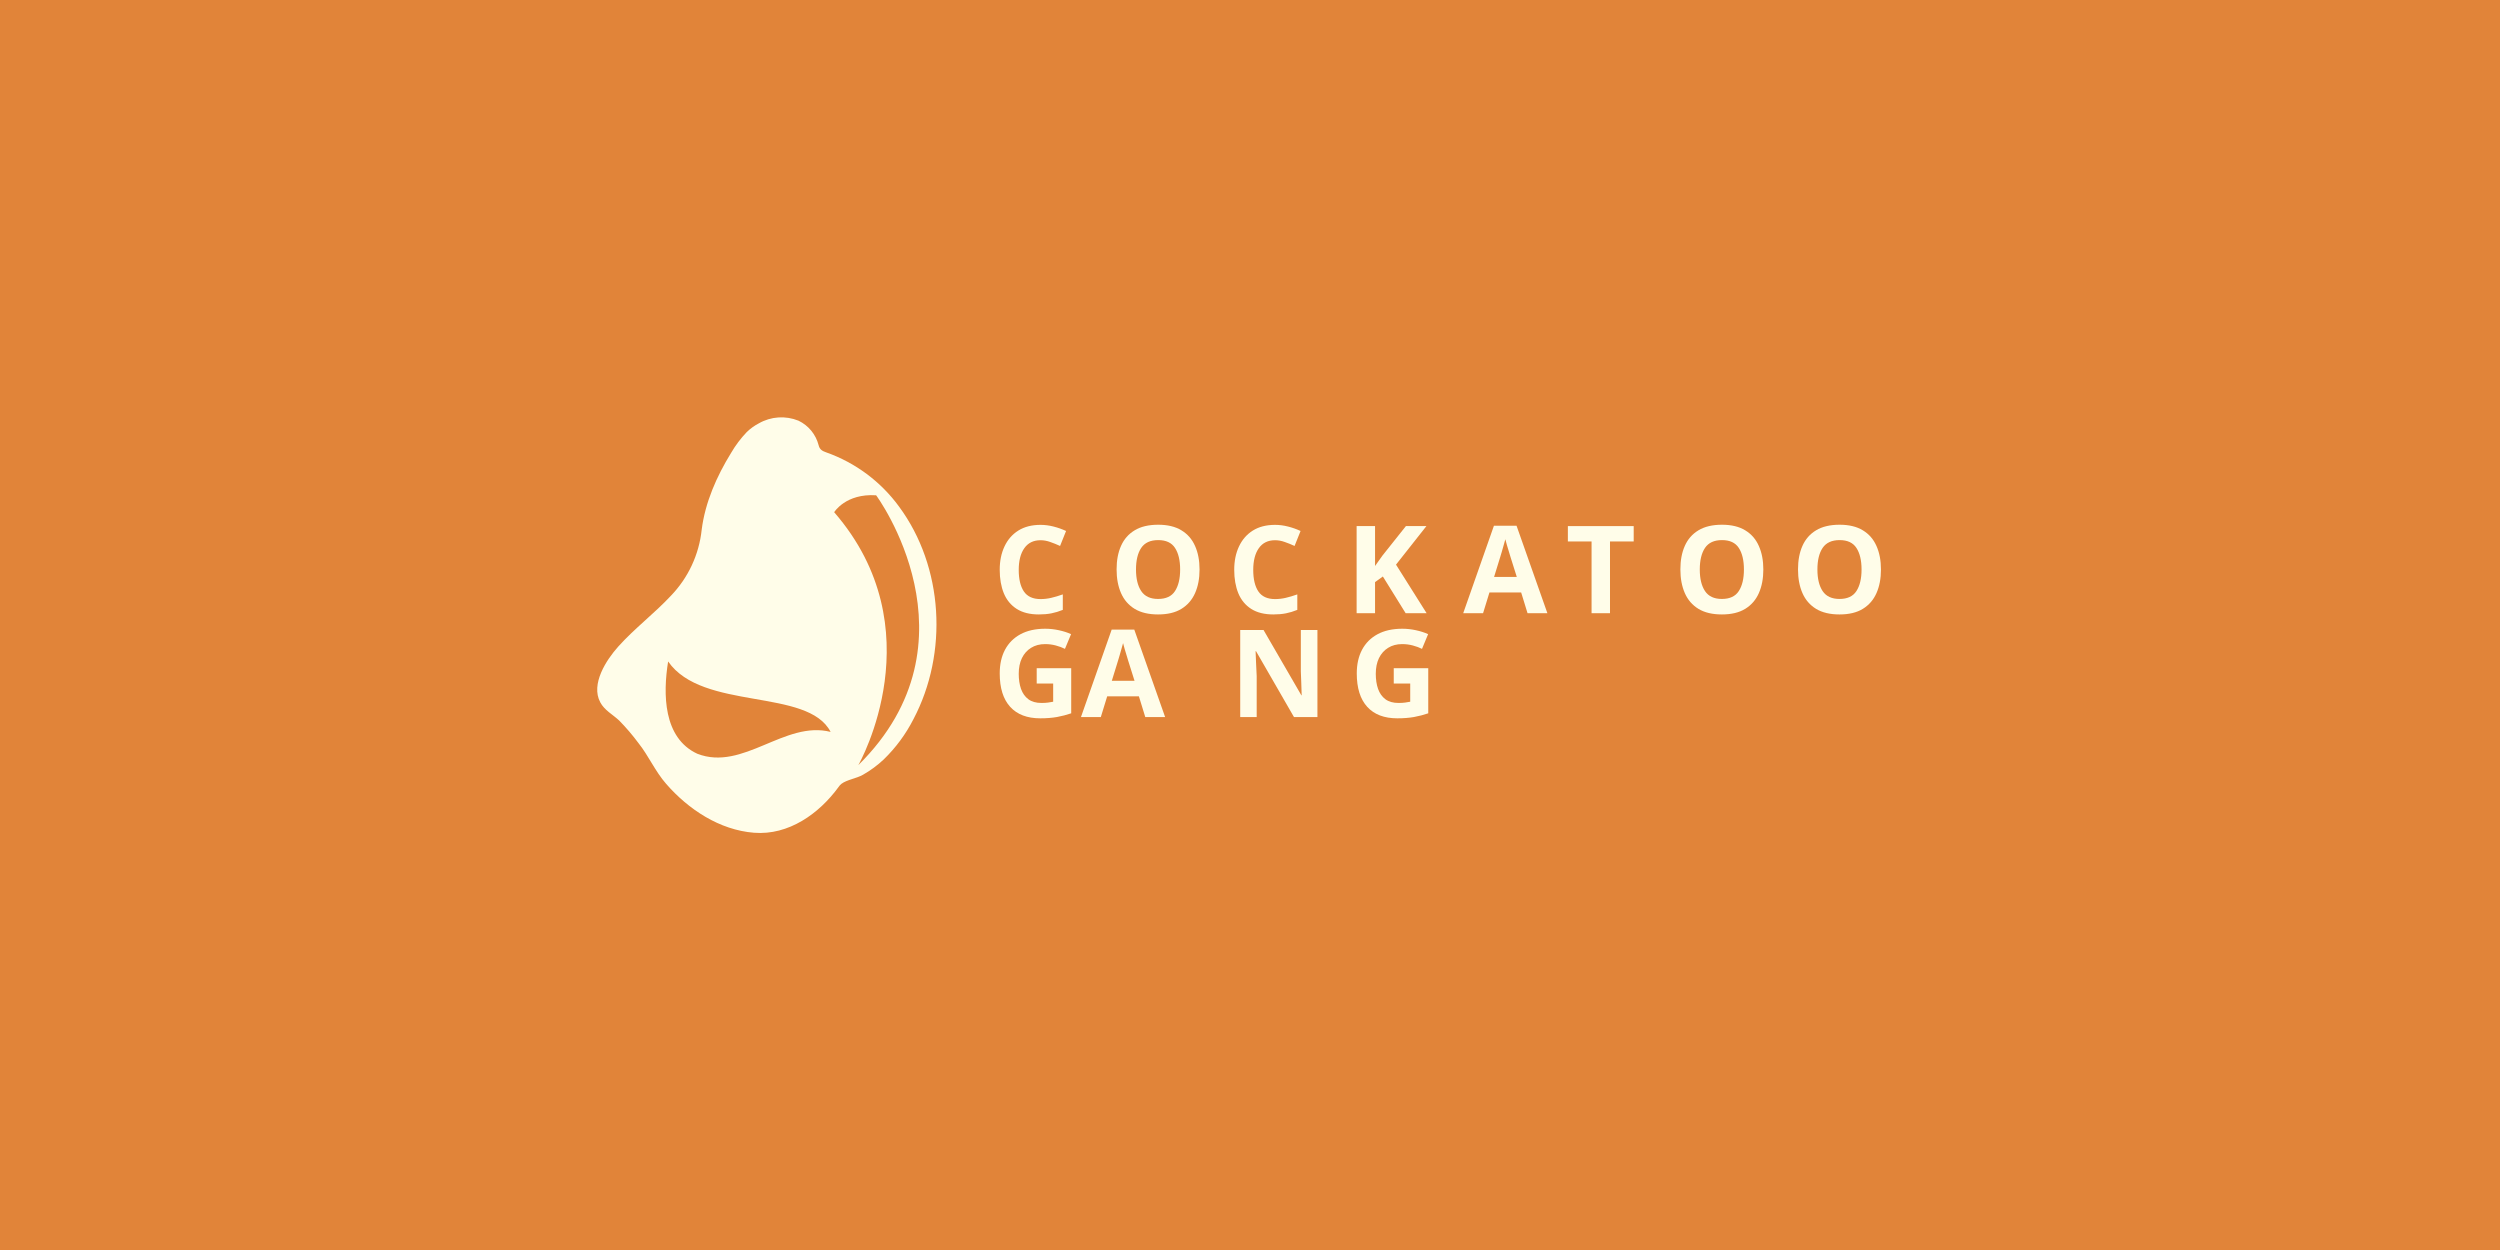
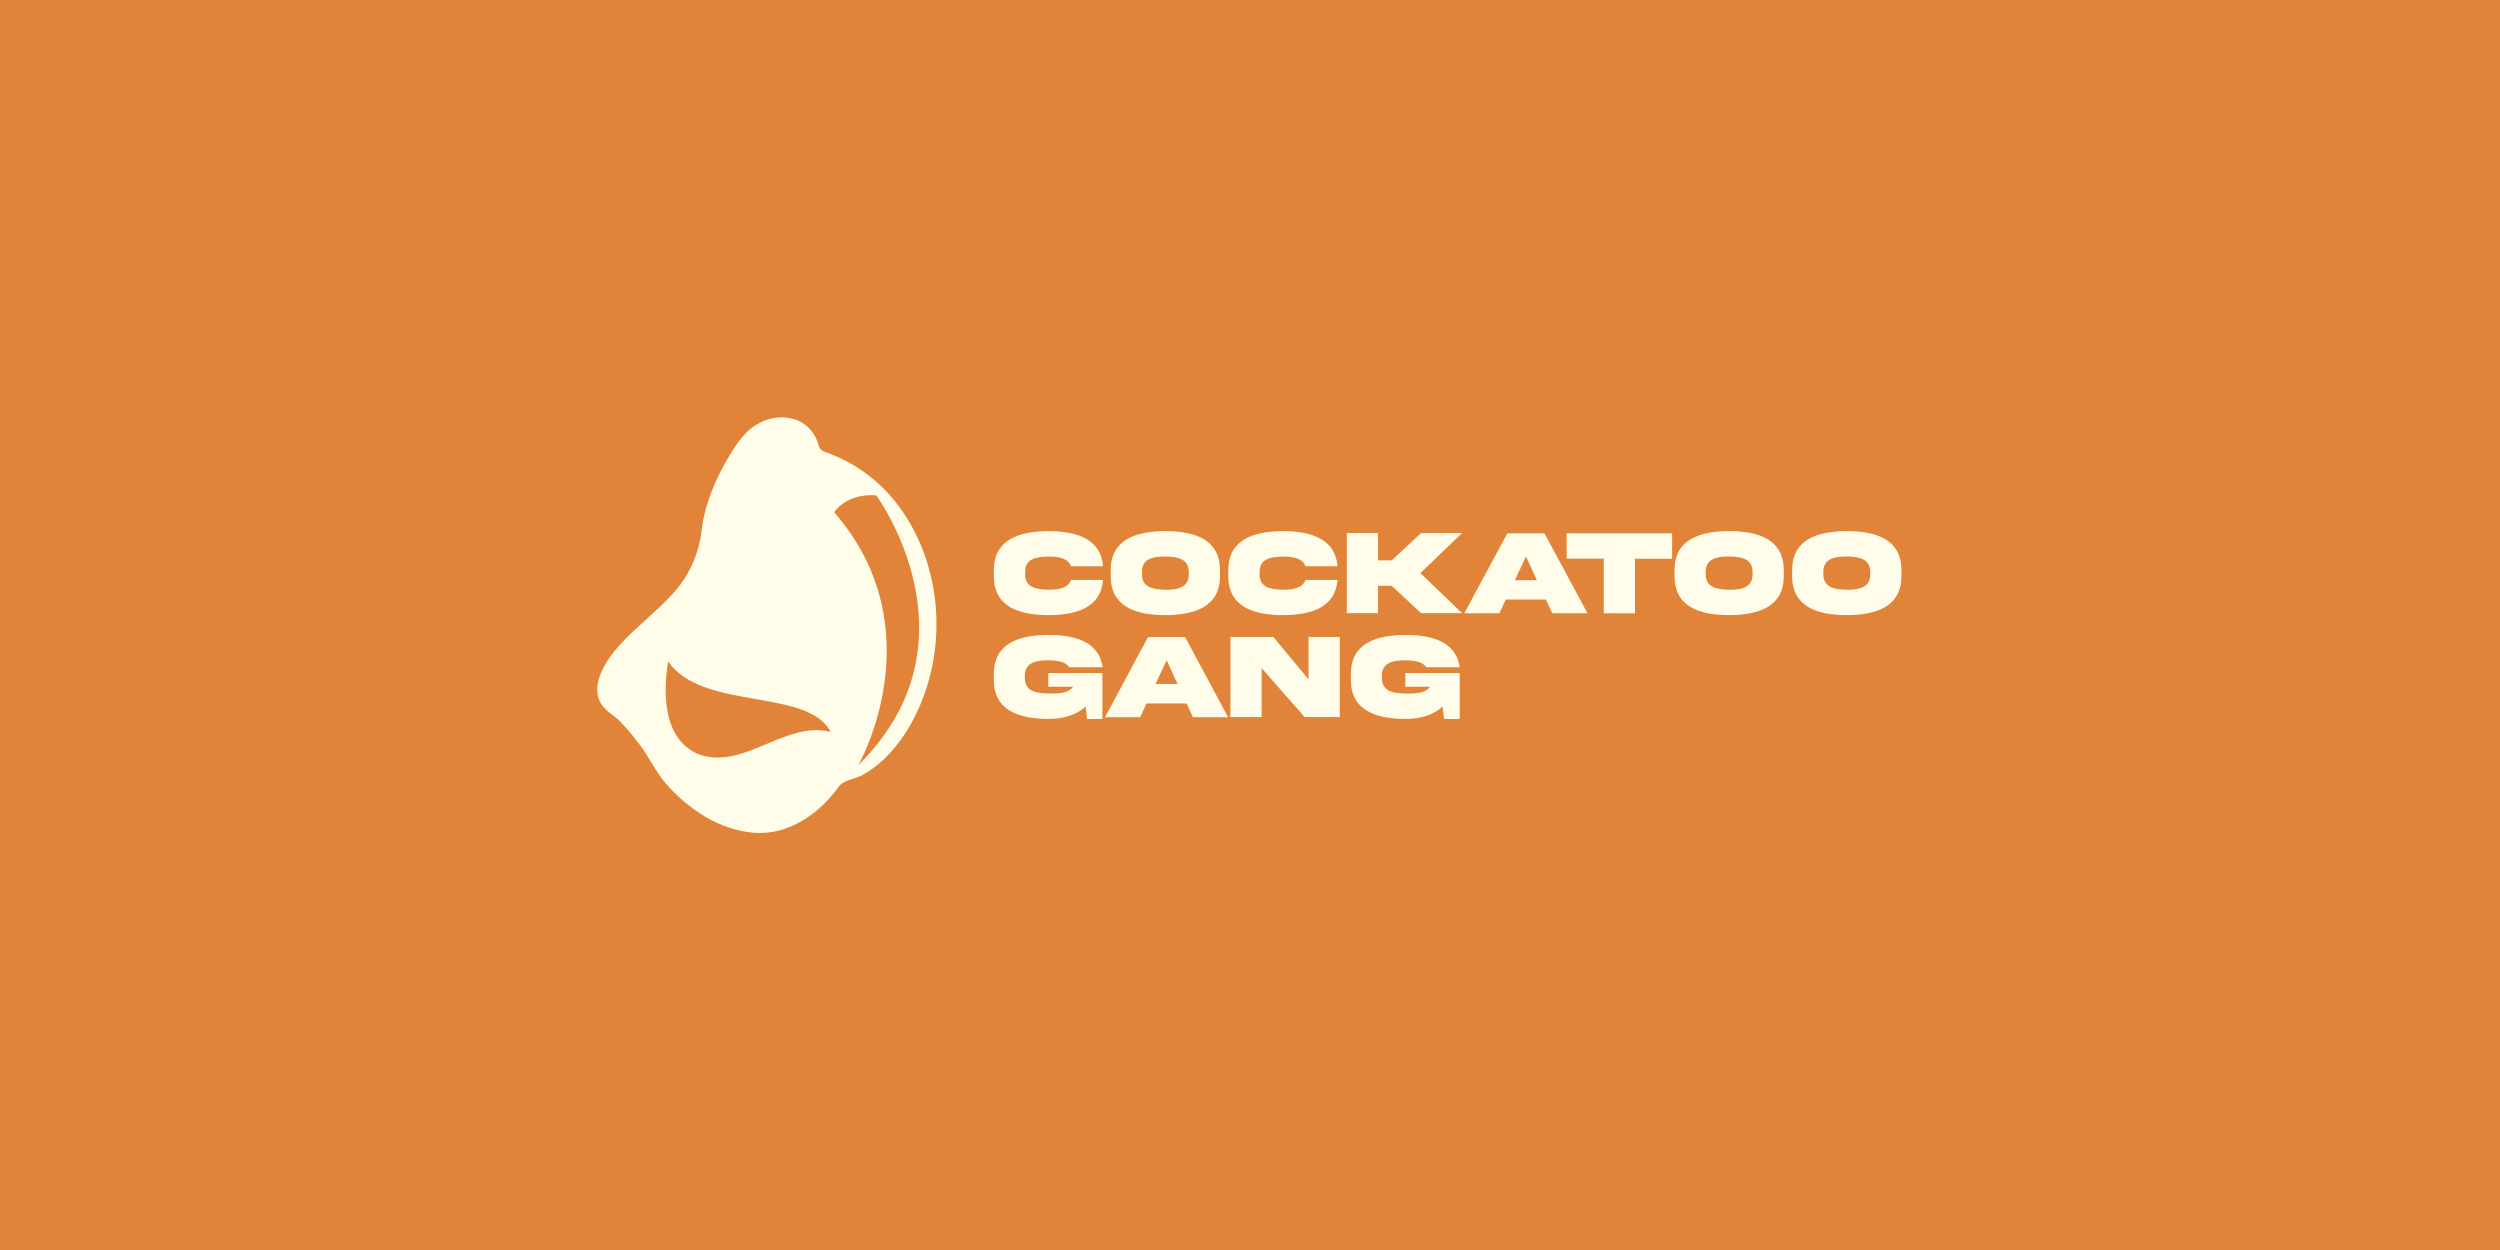
<svg xmlns="http://www.w3.org/2000/svg" id="Layer_1" data-name="Layer 1" viewBox="0 0 600 300">
  <defs>
-     <style>.cls-1{fill:#e18439;}.cls-2,.cls-3{fill:#fffde9;}.cls-3{font-size:29.28px;font-family:AkiraExpanded-SuperBold, Akira Expanded;font-weight:700;}.cls-4{letter-spacing:0.04em;}.cls-5{letter-spacing:0.05em;}.cls-6{letter-spacing:0.06em;}.cls-7{letter-spacing:-0.19em;}.cls-8{letter-spacing:0.07em;}</style>
+     <style>.cls-1{fill:#e18439;}.cls-2{fill:#fffde9;}</style>
  </defs>
  <rect class="cls-1" width="600" height="300" />
  <path class="cls-2" d="M215.77,121.58a36.85,36.85,0,0,0-17.45-13c-1-.34-1.61-.71-1.86-1.76a9,9,0,0,0-4.81-5.85,10.9,10.9,0,0,0-9.54.64,12.31,12.31,0,0,0-2.89,2.09,26.8,26.8,0,0,0-3.76,5c-3.44,5.58-6.22,11.85-7.05,18.4A26.93,26.93,0,0,1,161,143c-4,4.28-8.73,7.84-12.62,12.18-2.86,3.19-6.66,9-4.32,13.37,1,1.91,3,2.93,4.55,4.38a51.91,51.91,0,0,1,4.62,5.41c2.44,3.06,4,6.76,6.65,9.79,5.35,6.14,12.8,11.07,21.09,11.73s15.62-4.57,20.3-11a3.15,3.15,0,0,1,.67-.74c1.33-1,3.64-1.3,5.16-2.17a26,26,0,0,0,5-3.69,36.66,36.66,0,0,0,7.14-9.68C227.59,156.71,226.47,136.08,215.77,121.58ZM167.35,180.9c-8.2-3.8-8.25-14.37-7-22.15,8.26,11.94,33.53,6.28,39,16.91C188.33,172.85,178.33,185.18,167.35,180.9ZM206,183.63c.34-.6,18.45-32.77-5.8-60.7,0,0,2.77-4.54,10.07-4.06C210.3,118.87,236.11,153.89,206,183.63Z" />
  <path class="cls-2" d="M192.64,166.05h0a0,0,0,0,1,0,0Z" />
-   <text class="cls-3" transform="translate(238.23 147.17)">
-     <tspan class="cls-4">C</tspan>
-     <tspan class="cls-5" x="28.05" y="0">O</tspan>
-     <tspan class="cls-6" x="56.28" y="0">C</tspan>
-     <tspan x="84.72" y="0">K</tspan>
-     <tspan class="cls-7" x="112.94" y="0">A</tspan>
-     <tspan x="137.48" y="0">T</tspan>
-     <tspan class="cls-5" x="163.36" y="0">O</tspan>
-     <tspan x="191.59" y="0">O</tspan>
-   </text>
-   <text class="cls-3" transform="translate(238.23 172.1)">GA<tspan class="cls-8" x="56.78" y="0">N</tspan>
-     <tspan x="85.69" y="0">G</tspan>
-   </text>
+   <path class="cls-2" d="M264.73,139.19c-.48,6.49-6.17,8.44-13.09,8.44-7.2,0-13.15-2.11-13.12-9.38v-1.4c0-7.27,5.92-9.35,13.12-9.38,6.92,0,12.61,2,13.09,8.43h-7.68c-.7-1.88-2.83-2.33-5.41-2.33-3.06.05-5.66.59-5.61,3.75v.47c-.05,3.13,2.55,3.7,5.61,3.75,2.58,0,4.72-.46,5.41-2.35Z" />
+   <path class="cls-2" d="M292.8,136.85v1.4c0,7.26-5.89,9.36-13.11,9.38s-13.15-2.12-13.12-9.38v-1.4c0-7.28,5.89-9.37,13.12-9.38S292.8,129.58,292.8,136.85Zm-7.49.45c0-3.13-2.56-3.7-5.62-3.74s-5.67.61-5.63,3.74v.48c0,3.14,2.56,3.71,5.63,3.76s5.66-.62,5.62-3.76Z" />
+   <path class="cls-2" d="M321,139.19c-.47,6.49-6.16,8.44-13.08,8.44-7.21,0-13.16-2.11-13.13-9.38v-1.4c0-7.27,5.92-9.35,13.13-9.38,6.92,0,12.61,2,13.08,8.43h-7.68c-.7-1.88-2.83-2.33-5.4-2.33-3.06.05-5.67.59-5.62,3.75v.47c-.05,3.13,2.56,3.7,5.62,3.75,2.57,0,4.71-.46,5.4-2.35Z" />
+   <path class="cls-2" d="M330.73,140.59v6.56h-7.49V127.94h7.49v6.56H334l7.05-6.56h9.84l-10,9.61,10,9.6h-9.84L334,140.59Z" />
+   <path class="cls-2" d="M361.76,128h8.91L381,147.18h-8.44L371,143.89h-9.62l-1.52,3.29h-8.43Zm1.82,11.24h5.28l-2.63-5.68Z" />
+   <path class="cls-2" d="M384.91,147.18V134.06H376V128h25.31v6.09H392.4v13.12Z" />
+   <path class="cls-2" d="M428.11,136.85v1.4c0,7.26-5.89,9.36-13.11,9.38s-13.15-2.12-13.12-9.38v-1.4c0-7.28,5.89-9.37,13.12-9.38S428.11,129.58,428.11,136.85Zm-7.49.45c0-3.13-2.56-3.7-5.62-3.74s-5.67.61-5.63,3.74v.48c0,3.14,2.56,3.71,5.63,3.76s5.66-.62,5.62-3.76Z" />
+   <path class="cls-2" d="M456.35,136.85v1.4c0,7.26-5.89,9.36-13.11,9.38s-13.16-2.12-13.13-9.38v-1.4c0-7.28,5.89-9.37,13.13-9.38S456.35,129.58,456.35,136.85Zm-7.49.45c0-3.13-2.56-3.7-5.62-3.74s-5.68.61-5.64,3.74v.48c0,3.14,2.56,3.71,5.64,3.76s5.66-.62,5.62-3.76Z" />
+   <path class="cls-2" d="M251.59,161.54h13v11H260.9l-.38-3c-2.23,2.2-5.62,3-8.88,3-7.23,0-13.15-2.12-13.12-9.38v-1.4c0-7.28,5.89-9.36,13.12-9.38,6.67,0,12.16,1.82,13,7.74h-8a3.5,3.5,0,0,0-2.05-1.31,12.36,12.36,0,0,0-3-.34c-3.07,0-5.67.62-5.63,3.75v.47c0,3.16,2.56,3.7,5.63,3.75s4.85-.18,6-1.63h-6Z" />
+   <path class="cls-2" d="M275.52,152.9h8.91l10.3,19.22H286.3l-1.52-3.29h-9.62l-1.51,3.29h-8.44Zm1.81,11.24h5.28L280,158.46Z" />
+   <path class="cls-2" d="M314.05,152.87h7.5v19.22h-8.43l-10.33-11.74v11.74H295.3V152.87h10.31l8.44,10.18Z" />
+   <path class="cls-2" d="M337.28,161.54h13.05v11h-3.75l-.37-3c-2.23,2.2-5.62,3-8.88,3-7.23,0-13.15-2.12-13.12-9.38v-1.4c0-7.28,5.89-9.36,13.12-9.38,6.67,0,12.16,1.82,13,7.74h-8a3.54,3.54,0,0,0-2.05-1.31,12.42,12.42,0,0,0-3-.34c-3.07,0-5.67.62-5.63,3.75v.47c0,3.16,2.56,3.7,5.63,3.75s4.85-.18,6-1.63h-6Z" />
</svg>
